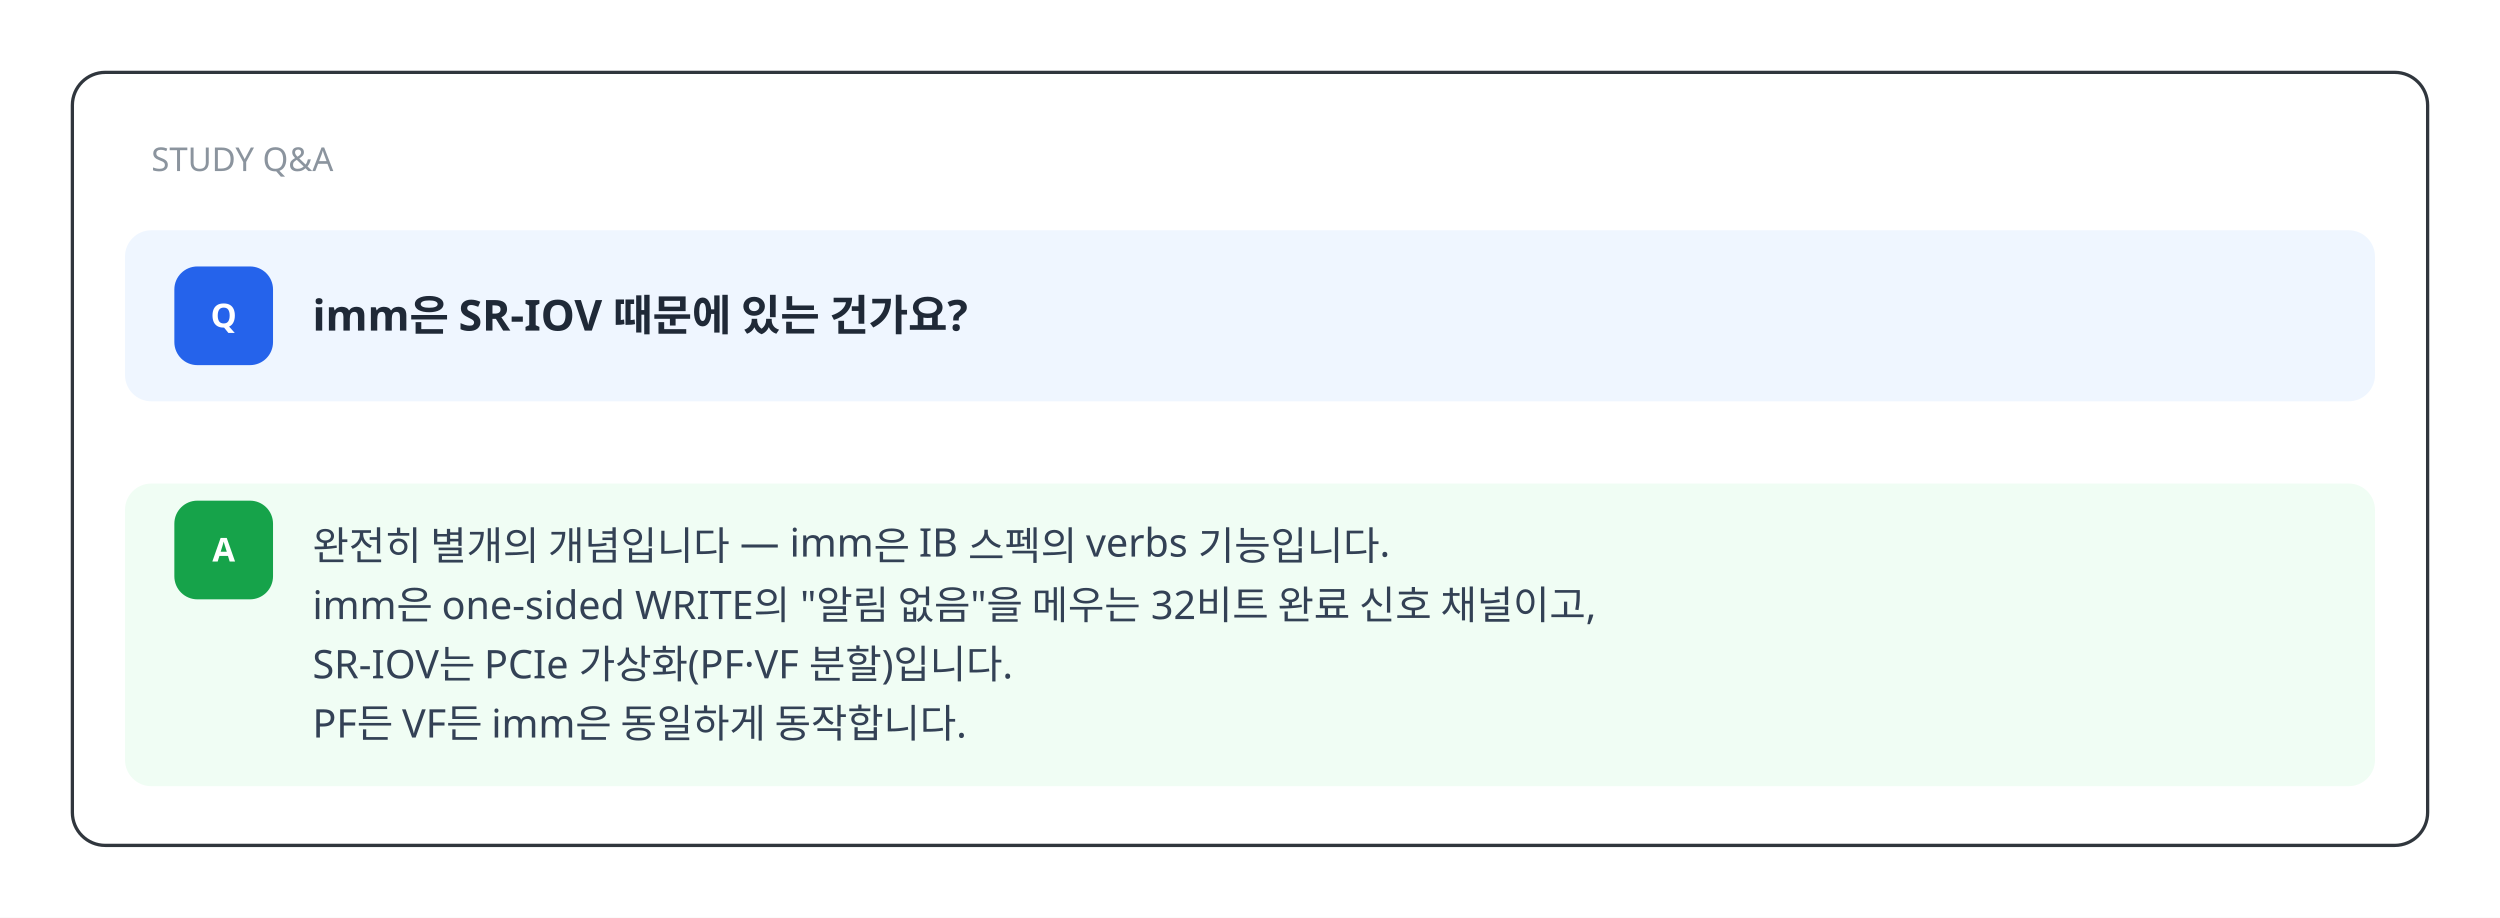
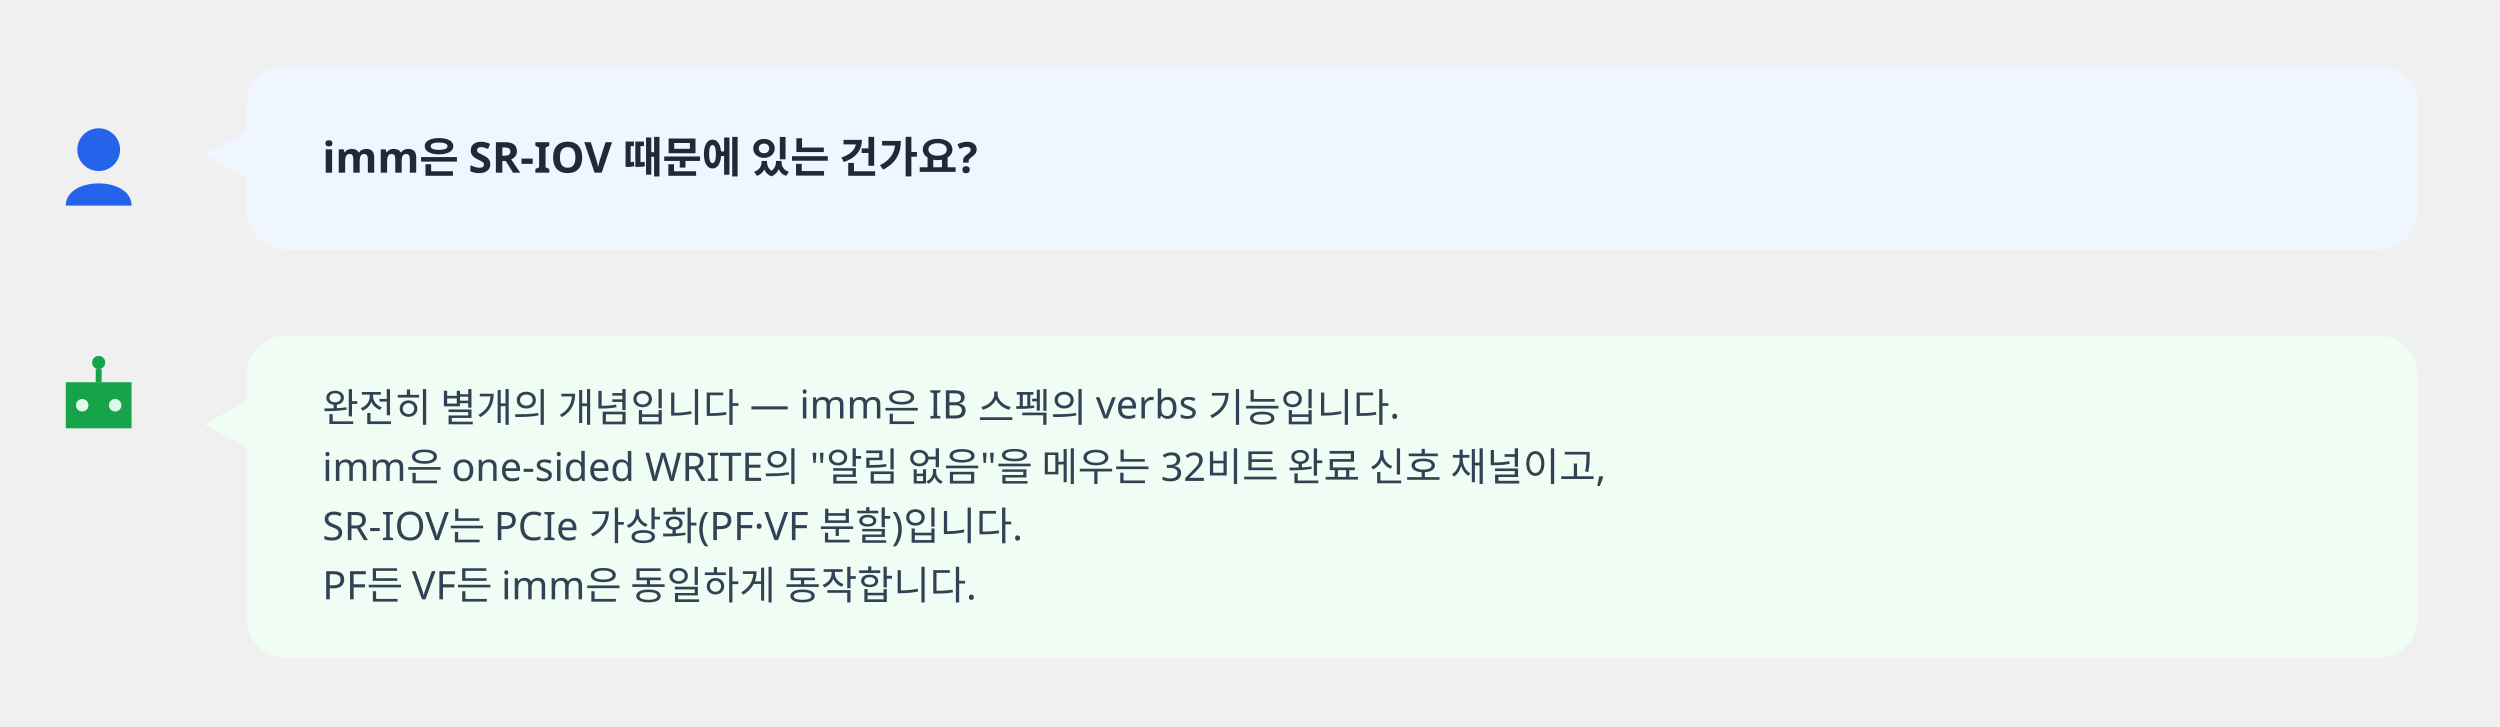
- <svg xmlns="http://www.w3.org/2000/svg" viewBox="0 0 760 279" width="760" role="img" aria-label="스터디 Q&amp;A 카드 — 질문: imm은 SR-IOV 때문에 있는 건가요? 답변 요점: 완전히 별개의 개념. imm은 IB 스펙의 verbs 기능으로 one-sided WRITE의 알림 없음을 메우는 32비트 완료 신호 채널. SR-IOV는 PF·VF로 NIC를 분할하는 PCIe 가상화. PF든 VF든 imm은 동일하게 동작.">
-   <style>text{font-family:'Noto Sans KR', 'Apple SD Gothic Neo', 'Malgun Gothic', system-ui, sans-serif;}</style>
-   <rect x="0" y="0" width="760" height="279" fill="#ffffff" />
-   <rect x="22" y="22" width="716" height="235" rx="10" fill="#ffffff" stroke="#30363d" stroke-width="1" />
-   <text x="46" y="52" font-size="10" fill="#8b949e">STUDY Q&amp;A</text>
-   <rect x="38" y="70" width="684" height="52" rx="8" fill="#eff6ff" />
-   <rect x="53" y="81" width="30" height="30" rx="7" fill="#2563eb" />
-   <text x="68" y="99.5" text-anchor="middle" font-size="10" font-weight="700" fill="#ffffff">Q</text>
-   <text x="95" y="100.5" font-size="13" font-weight="700" fill="#1f2937">imm은 SR-IOV 때문에 있는 건가요?</text>
-   <rect x="38" y="147" width="684" height="92" rx="8" fill="#f0fdf4" />
-   <rect x="53" y="152.2" width="30" height="30" rx="7" fill="#16a34a" />
-   <text x="68" y="170.7" text-anchor="middle" font-size="10" font-weight="700" fill="#ffffff">A</text>
-   <text x="95" y="170.2" font-size="12" fill="#334155">완전히 별개의 개념입니다 — imm은 IB 스펙의 verbs 기능입니다.</text>
-   <text x="95" y="188.2" font-size="12" fill="#334155">imm은 one-sided WRITE의 "알림 없음"을 메우는 32비트 완료 신호 채널이고,</text>
-   <text x="95" y="206.2" font-size="12" fill="#334155">SR-IOV는 PCIe 가상화(PF·VF 분할)입니다.</text>
-   <text x="95" y="224.2" font-size="12" fill="#334155">PF든 VF든 imm은 동일하게 동작합니다.</text>
+ <svg xmlns="http://www.w3.org/2000/svg" viewBox="0 0 760 221" width="760" role="img" aria-label="질문: imm은 SR-IOV 때문에 있는 건가요? 답변: 별개의 개념. imm은 IB 스펙의 verbs 기능이고 SR-IOV는 PCIe 가상화다.">
+   <style>text{font-family:'Noto Sans KR','Apple SD Gothic Neo','Malgun Gothic',system-ui,sans-serif}</style>
+   <circle cx="30" cy="45.5" r="6.5" fill="#2563eb" />
+   <path d="M20 62.5 C20 53.5, 40 53.5, 40 62.5 Z" fill="#2563eb" />
+   <rect x="75" y="20" width="660" height="56" rx="12" fill="#eff6ff" />
+   <path d="M75 40.0 L62 47.0 L75 54.0 Z" fill="#eff6ff" />
+   <text x="98" y="52.5" font-size="13" font-weight="600" fill="#1f2937">imm은 SR-IOV 때문에 있는 건가요?</text>
+   <circle cx="30" cy="110.2" r="2" fill="#16a34a" />
+   <line x1="30" y1="112.2" x2="30" y2="116.2" stroke="#16a34a" stroke-width="1.8" />
+   <path d="M20 116.2 L40 116.2 L40 130.2 L20 130.2 Z" fill="#16a34a" />
+   <circle cx="25" cy="123.2" r="1.9" fill="#dcfce7" />
+   <circle cx="35" cy="123.2" r="1.9" fill="#dcfce7" />
+   <rect x="75" y="102" width="660" height="98" rx="12" fill="#f0fdf4" />
+   <path d="M75 122.0 L62 129.0 L75 136.0 Z" fill="#f0fdf4" />
+   <text x="98" y="128.2" font-size="12" fill="#334155">완전히 별개의 개념입니다 — imm은 IB 스펙의 verbs 기능입니다.</text>
+   <text x="98" y="146.2" font-size="12" fill="#334155">imm은 one-sided WRITE의 "알림 없음"을 메우는 32비트 완료 신호 채널이고,</text>
+   <text x="98" y="164.2" font-size="12" fill="#334155">SR-IOV는 PCIe 가상화(PF·VF 분할)입니다.</text>
+   <text x="98" y="182.2" font-size="12" fill="#334155">PF든 VF든 imm은 동일하게 동작합니다.</text>
</svg>
